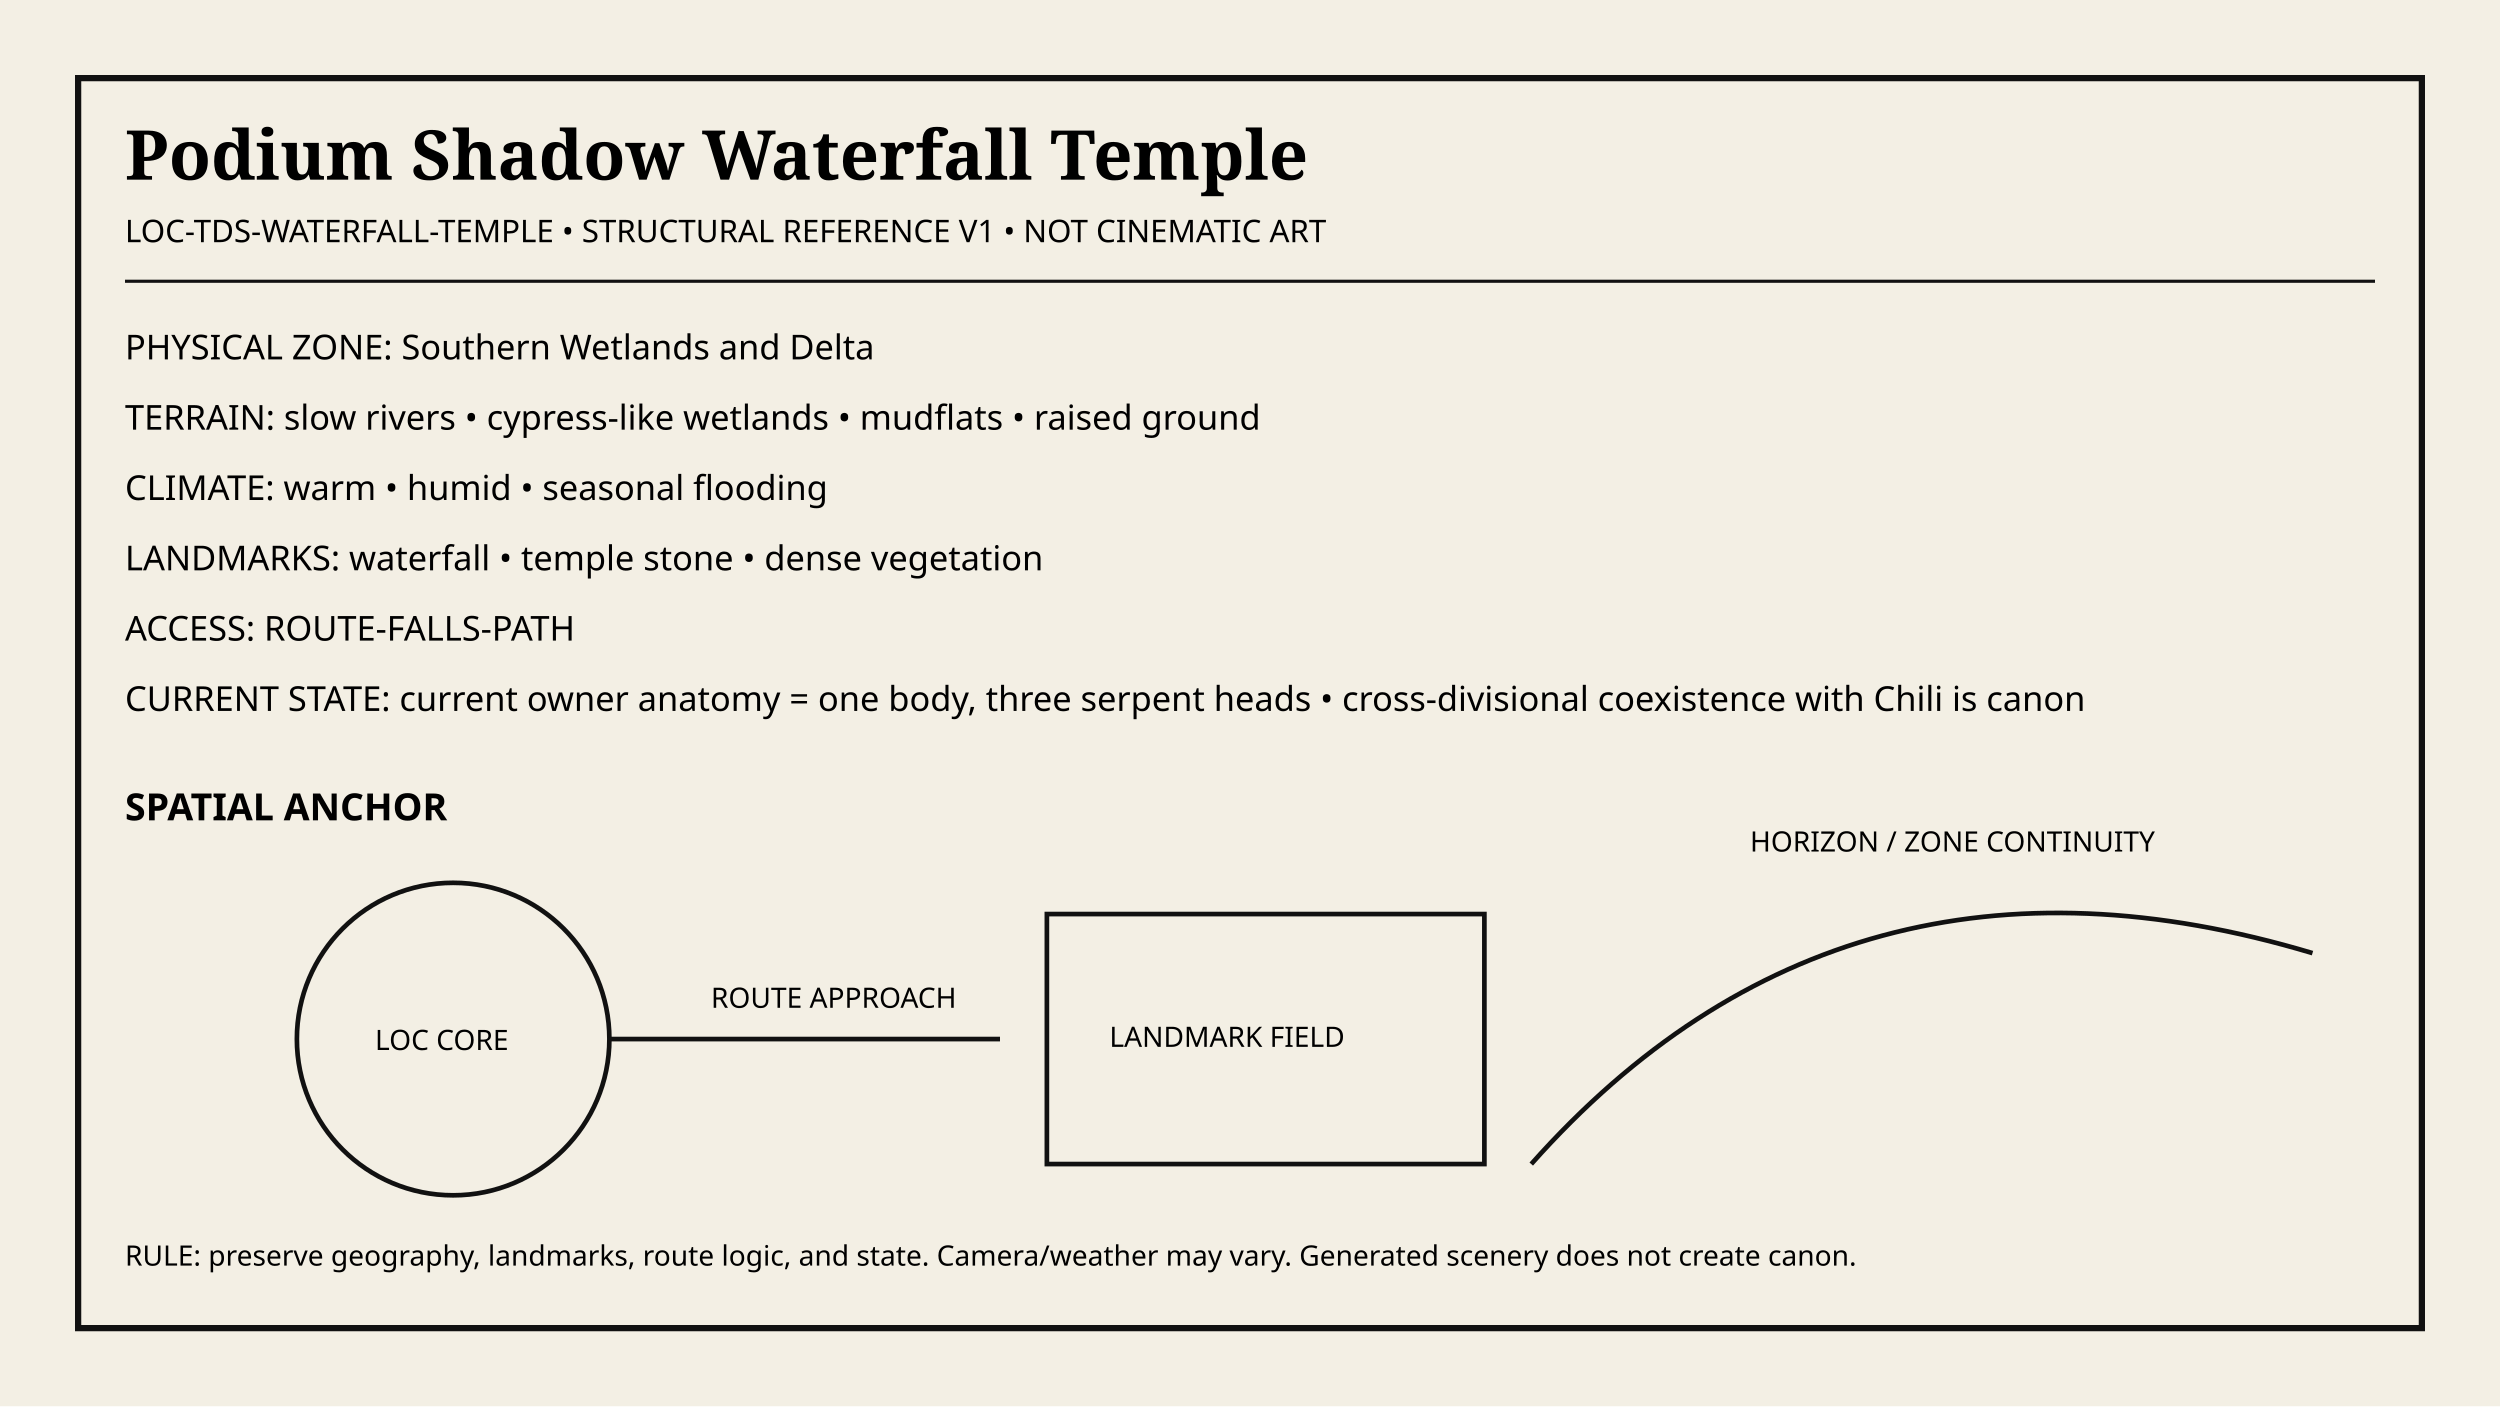
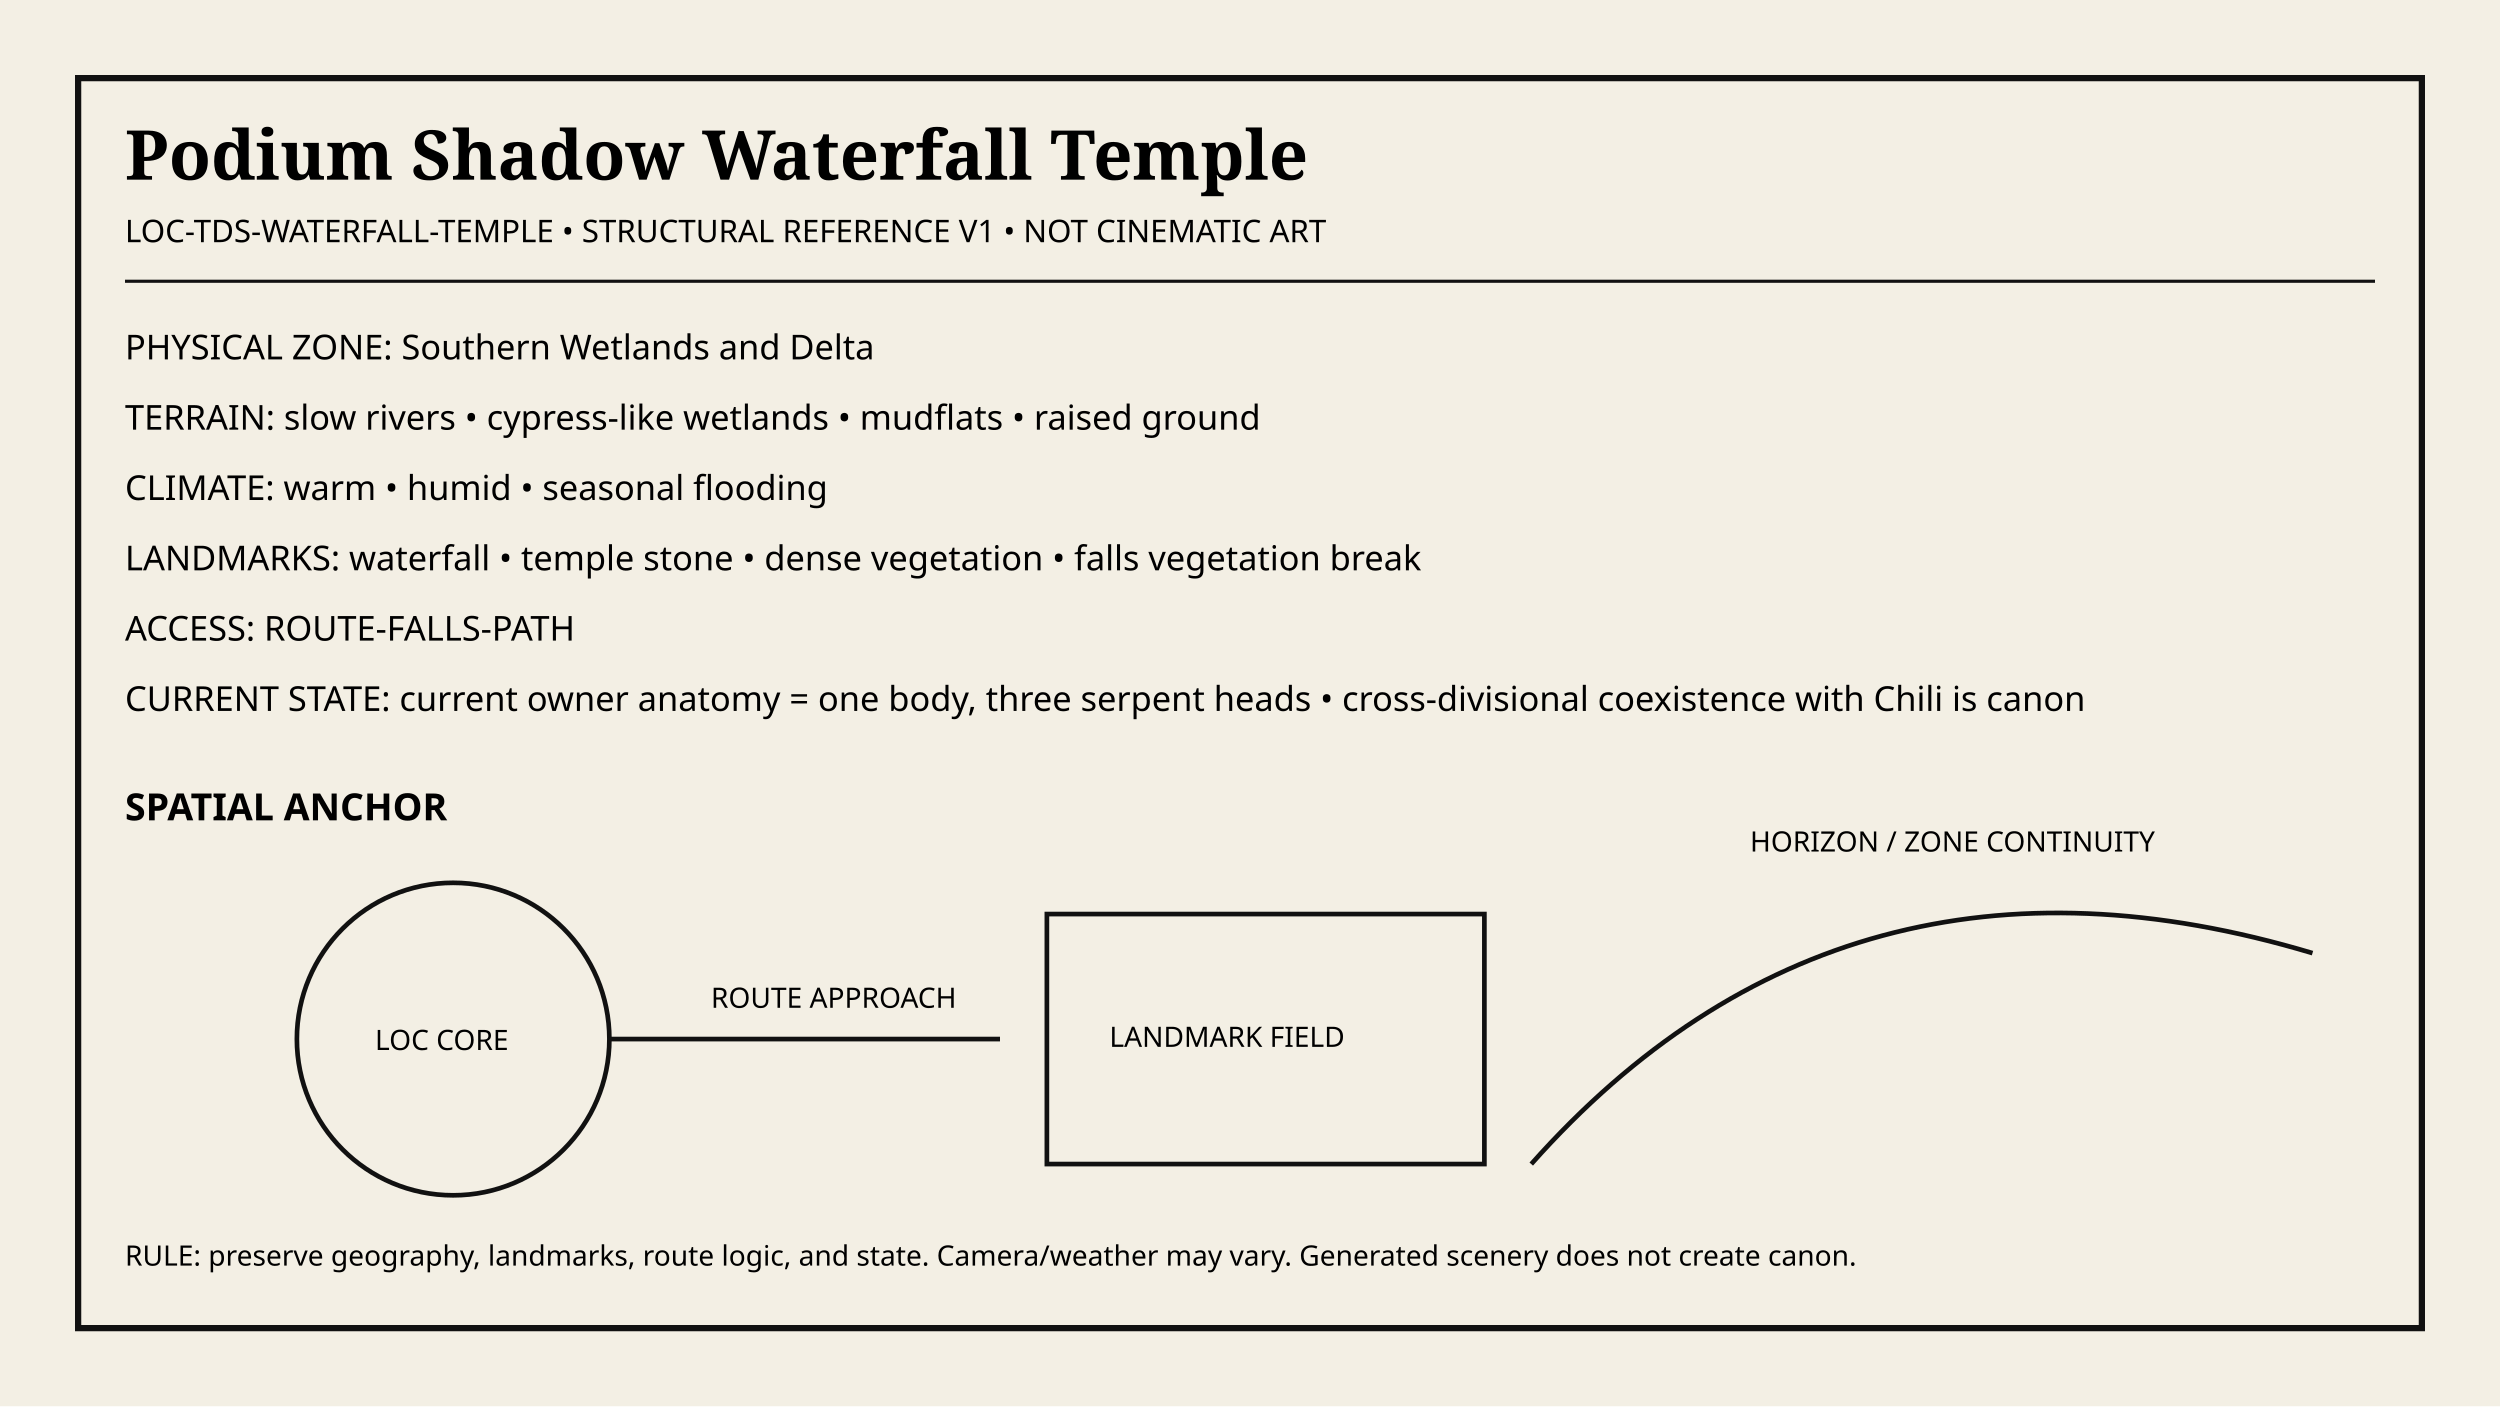
<svg xmlns="http://www.w3.org/2000/svg" width="1600" height="900" viewBox="0 0 1600 900">
  <rect width="1600" height="900" fill="#f3efe4" />
  <rect x="50" y="50" width="1500" height="800" fill="none" stroke="#111" stroke-width="4" />
  <text x="80" y="115" font-family="serif" font-size="44" font-weight="700">Podium Shadow Waterfall Temple</text>
  <text x="80" y="155" font-family="sans-serif" font-size="20">LOC-TDS-WATERFALL-TEMPLE • STRUCTURAL REFERENCE V1 • NOT CINEMATIC ART</text>
  <line x1="80" y1="180" x2="1520" y2="180" stroke="#111" stroke-width="2" />
  <text x="80" y="230" font-family="sans-serif" font-size="22">PHYSICAL ZONE: Southern Wetlands and Delta</text>
  <text x="80" y="275" font-family="sans-serif" font-size="22">TERRAIN: slow rivers • cypress-like wetlands • mudflats • raised ground</text>
  <text x="80" y="320" font-family="sans-serif" font-size="22">CLIMATE: warm • humid • seasonal flooding</text>
-   <text x="80" y="365" font-family="sans-serif" font-size="22">LANDMARKS: waterfall • temple stone • dense vegetation</text>
+   <text x="80" y="365" font-family="sans-serif" font-size="22">LANDMARKS: waterfall • temple stone • dense vegetation • falls vegetation break</text>
  <text x="80" y="410" font-family="sans-serif" font-size="22">ACCESS: ROUTE-FALLS-PATH</text>
  <text x="80" y="455" font-family="sans-serif" font-size="22">CURRENT STATE: current owner anatomy = one body, three serpent heads • cross-divisional coexistence with Chili is canon</text>
  <text x="80" y="525" font-family="sans-serif" font-size="24" font-weight="700">SPATIAL ANCHOR</text>
  <circle cx="290" cy="665" r="100" fill="none" stroke="#111" stroke-width="3" />
  <text x="240" y="672" font-family="sans-serif" font-size="18">LOC CORE</text>
  <line x1="390" y1="665" x2="640" y2="665" stroke="#111" stroke-width="3" />
  <text x="455" y="645" font-family="sans-serif" font-size="18">ROUTE APPROACH</text>
  <rect x="670" y="585" width="280" height="160" fill="none" stroke="#111" stroke-width="3" />
  <text x="710" y="670" font-family="sans-serif" font-size="18">LANDMARK FIELD</text>
  <path d="M980 745 Q1180 520 1480 610" fill="none" stroke="#111" stroke-width="3" />
  <text x="1120" y="545" font-family="sans-serif" font-size="18">HORIZON / ZONE CONTINUITY</text>
  <text x="80" y="810" font-family="sans-serif" font-size="18">RULE: preserve geography, landmarks, route logic, and state. Camera/weather may vary. Generated scenery does not create canon.</text>
</svg>
